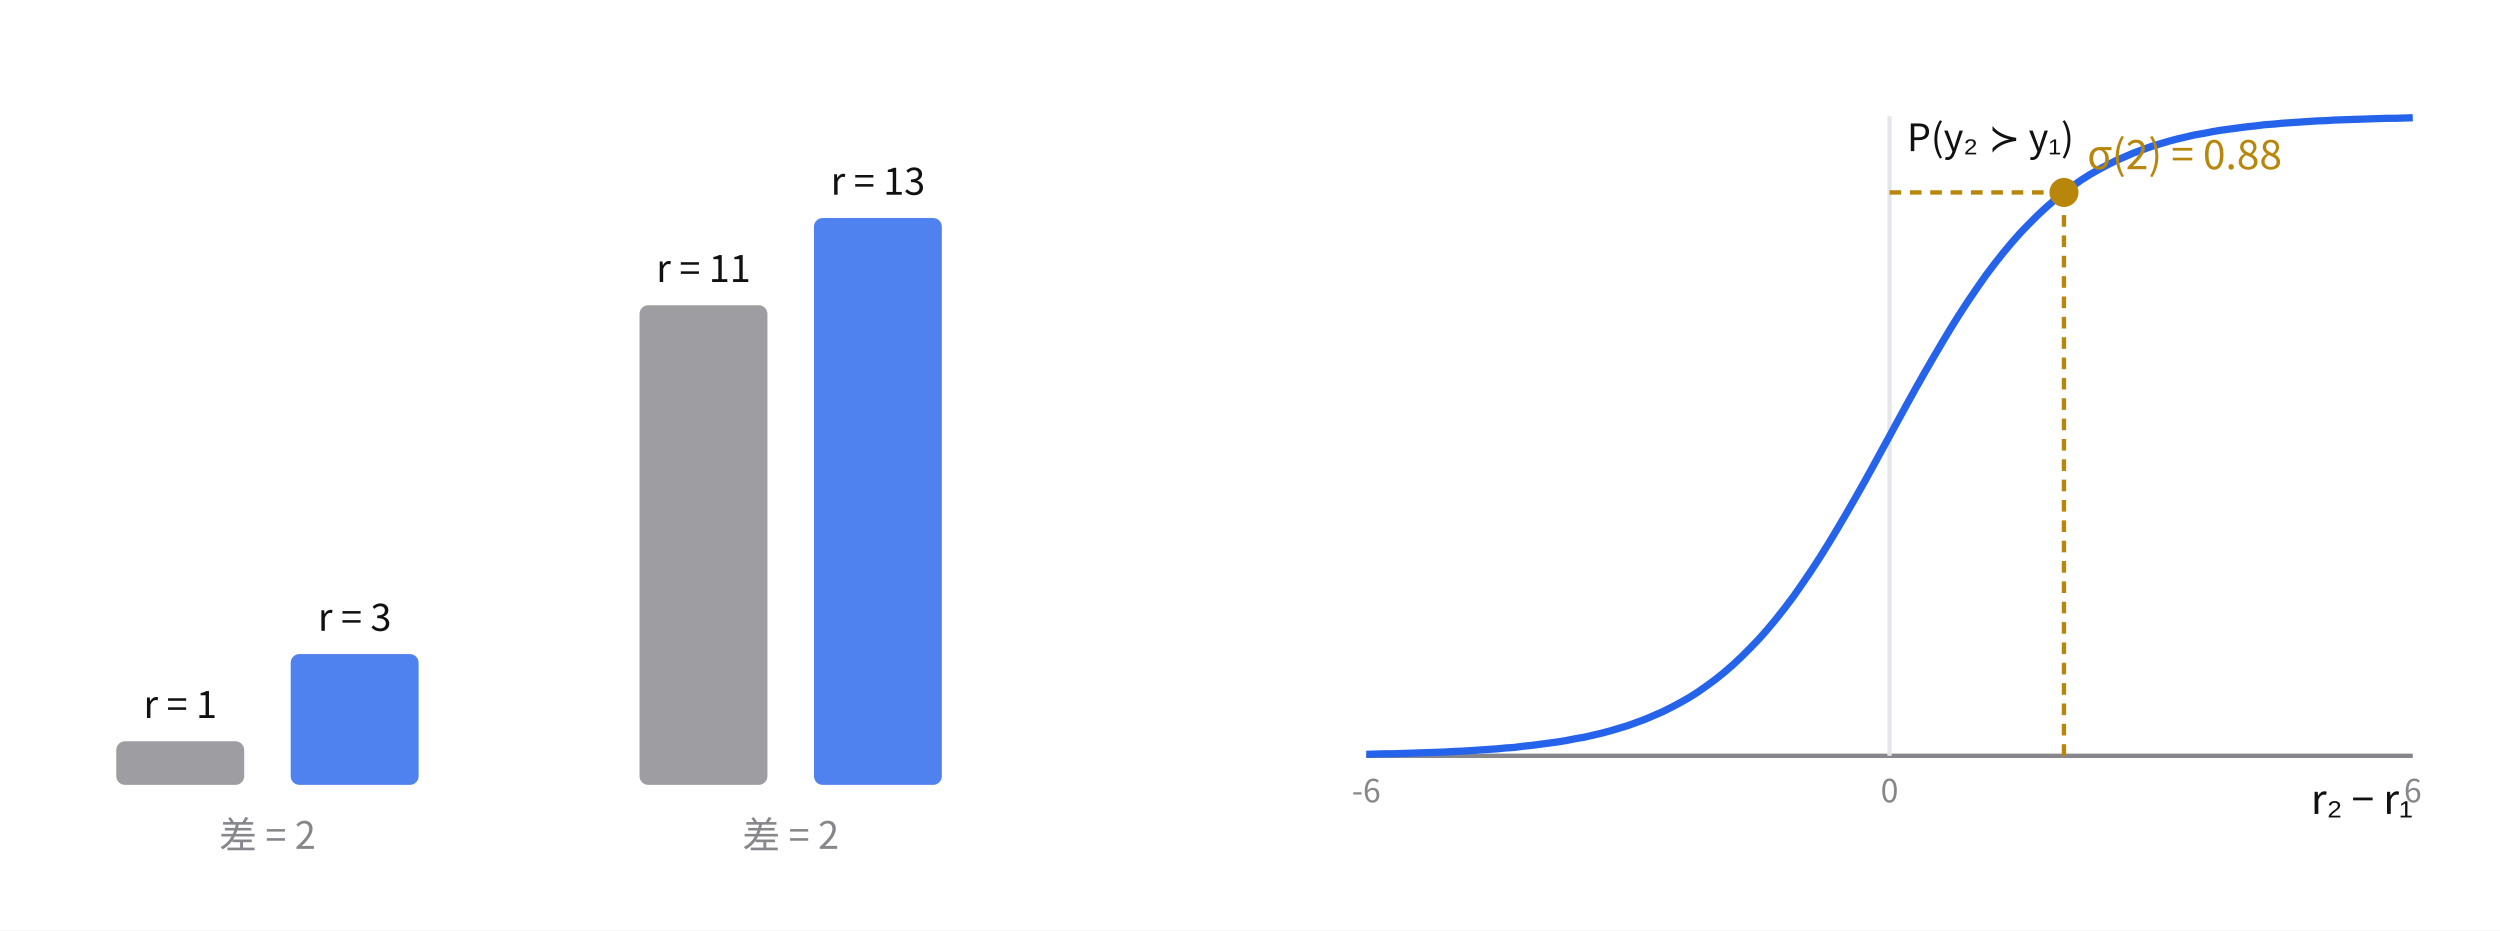
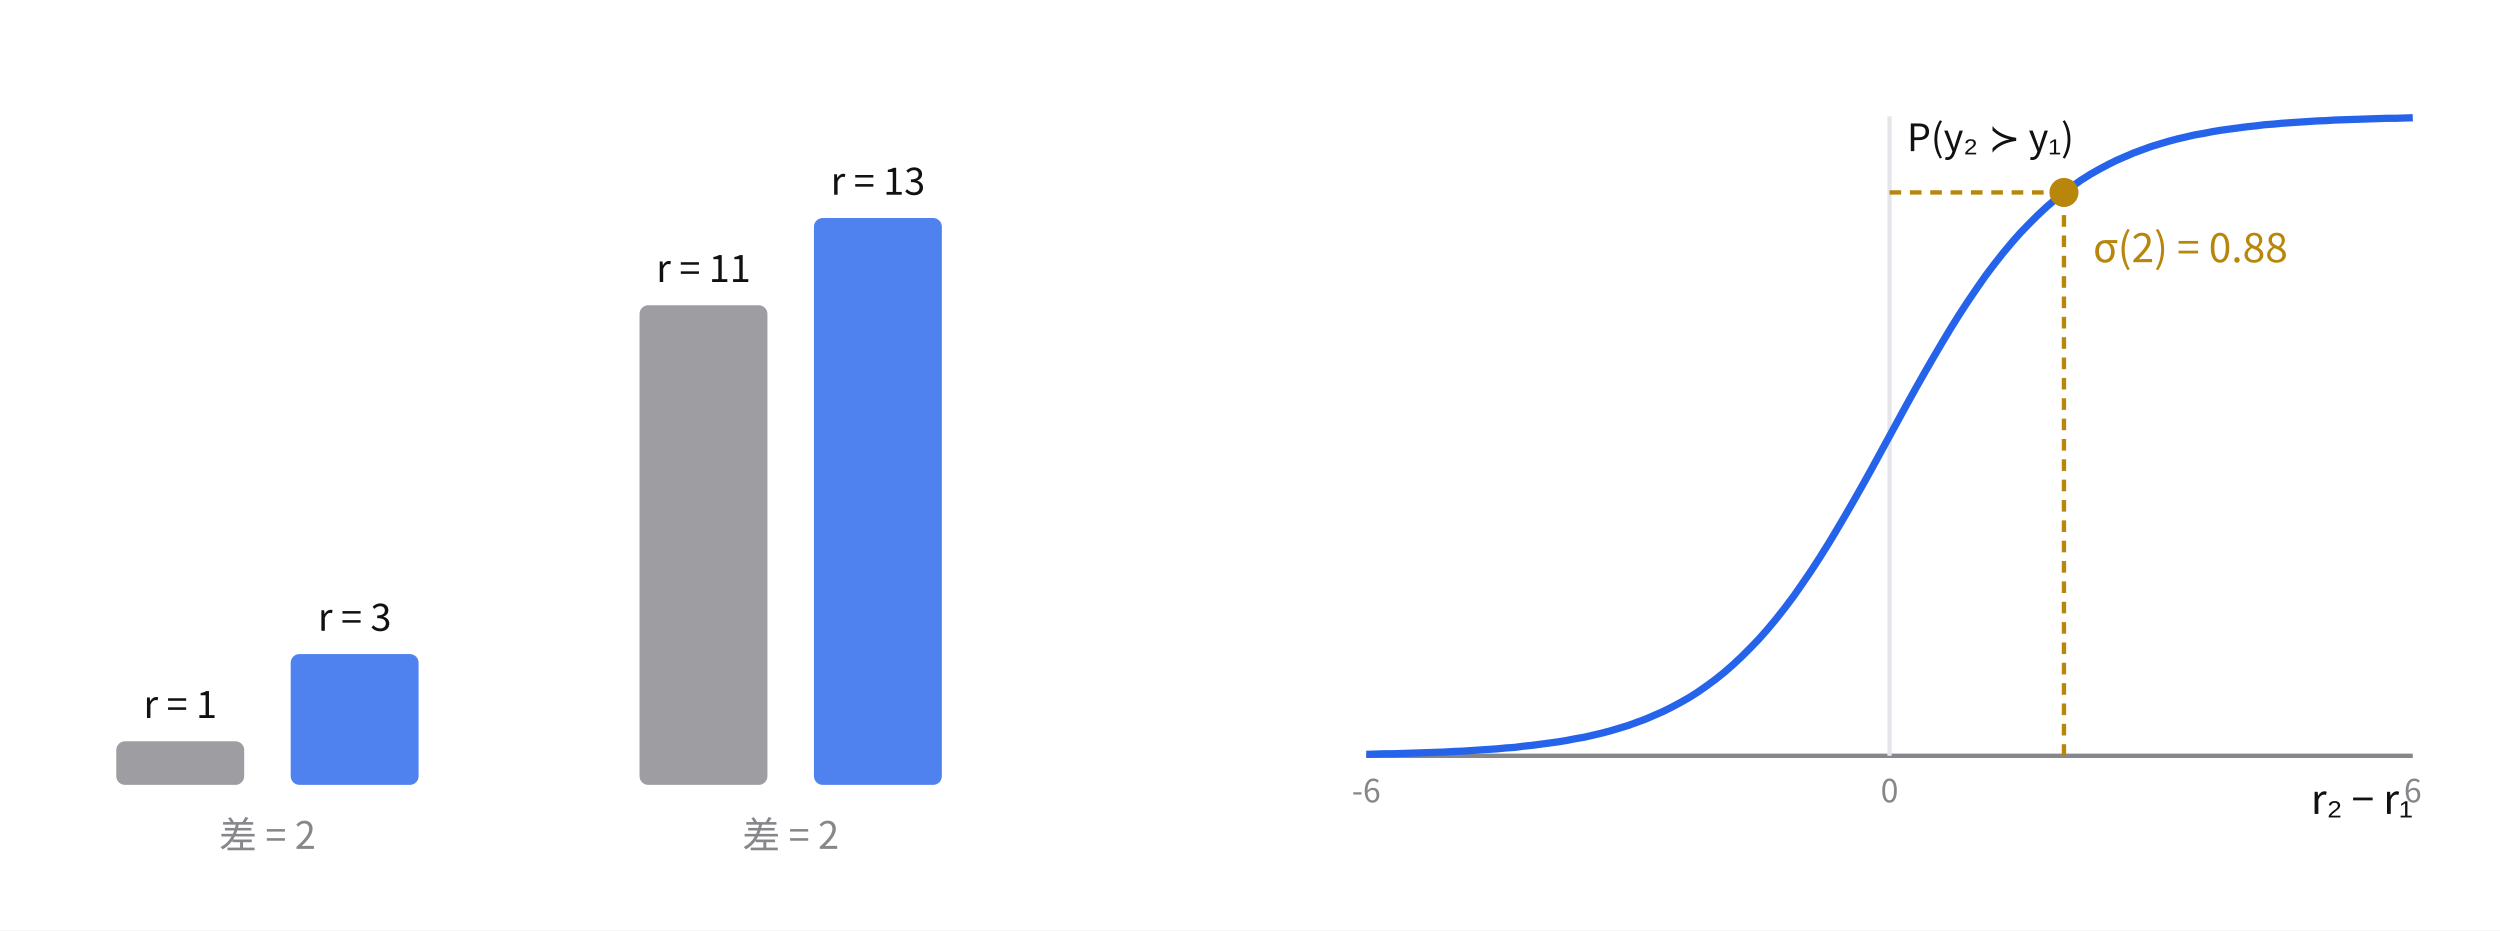
<svg xmlns="http://www.w3.org/2000/svg" width="860" height="320" viewBox="0 0 860 320" role="img">
  <defs>
    <marker id="arrow-111113" viewBox="0 0 10 10" refX="9" refY="5" markerWidth="7" markerHeight="7" orient="auto-start-reverse">
      <path d="M0 0 L10 5 L0 10 z" fill="#111113" />
    </marker>
    <marker id="arrow-86868B" viewBox="0 0 10 10" refX="9" refY="5" markerWidth="7" markerHeight="7" orient="auto-start-reverse">
      <path d="M0 0 L10 5 L0 10 z" fill="#86868B" />
    </marker>
    <marker id="arrow-E6E6EA" viewBox="0 0 10 10" refX="9" refY="5" markerWidth="7" markerHeight="7" orient="auto-start-reverse">
      <path d="M0 0 L10 5 L0 10 z" fill="#E6E6EA" />
    </marker>
    <marker id="arrow-2563EB" viewBox="0 0 10 10" refX="9" refY="5" markerWidth="7" markerHeight="7" orient="auto-start-reverse">
      <path d="M0 0 L10 5 L0 10 z" fill="#2563EB" />
    </marker>
    <marker id="arrow-B8860B" viewBox="0 0 10 10" refX="9" refY="5" markerWidth="7" markerHeight="7" orient="auto-start-reverse">
      <path d="M0 0 L10 5 L0 10 z" fill="#B8860B" />
    </marker>
    <marker id="arrow-E4572E" viewBox="0 0 10 10" refX="9" refY="5" markerWidth="7" markerHeight="7" orient="auto-start-reverse">
      <path d="M0 0 L10 5 L0 10 z" fill="#E4572E" />
    </marker>
    <marker id="arrow-1F8A5B" viewBox="0 0 10 10" refX="9" refY="5" markerWidth="7" markerHeight="7" orient="auto-start-reverse">
      <path d="M0 0 L10 5 L0 10 z" fill="#1F8A5B" />
    </marker>
    <marker id="arrow-7C3AED" viewBox="0 0 10 10" refX="9" refY="5" markerWidth="7" markerHeight="7" orient="auto-start-reverse">
      <path d="M0 0 L10 5 L0 10 z" fill="#7C3AED" />
    </marker>
    <marker id="arrow-0D9488" viewBox="0 0 10 10" refX="9" refY="5" markerWidth="7" markerHeight="7" orient="auto-start-reverse">
      <path d="M0 0 L10 5 L0 10 z" fill="#0D9488" />
    </marker>
    <marker id="arrow-FFFFFF" viewBox="0 0 10 10" refX="9" refY="5" markerWidth="7" markerHeight="7" orient="auto-start-reverse">
      <path d="M0 0 L10 5 L0 10 z" fill="#FFFFFF" />
    </marker>
    <marker id="arrow-F5F5F7" viewBox="0 0 10 10" refX="9" refY="5" markerWidth="7" markerHeight="7" orient="auto-start-reverse">
      <path d="M0 0 L10 5 L0 10 z" fill="#F5F5F7" />
    </marker>
  </defs>
  <rect width="100%" height="100%" fill="#FFFFFF" />
  <rect x="40.0" y="255.0" width="44.0" height="15.0" rx="3" fill="#86868B" fill-opacity="0.8" stroke="#86868B" stroke-width="0" />
  <text x="62.0" y="247.0" text-anchor="middle" style="font-family: 'PingFang SC', 'Hiragino Sans GB', 'Noto Sans CJK SC', 'Helvetica Neue', Helvetica, Arial, sans-serif; font-size: 13px; fill: #111113; font-weight: normal">r = 1</text>
  <rect x="100.0" y="225.0" width="44.0" height="45.0" rx="3" fill="#2563EB" fill-opacity="0.8" stroke="#2563EB" stroke-width="0" />
  <text x="122.0" y="217.0" text-anchor="middle" style="font-family: 'PingFang SC', 'Hiragino Sans GB', 'Noto Sans CJK SC', 'Helvetica Neue', Helvetica, Arial, sans-serif; font-size: 13px; fill: #111113; font-weight: normal">r = 3</text>
  <text x="92.0" y="292.0" text-anchor="middle" style="font-family: 'PingFang SC', 'Hiragino Sans GB', 'Noto Sans CJK SC', 'Helvetica Neue', Helvetica, Arial, sans-serif; font-size: 13px; fill: #86868B; font-weight: normal">差 = 2</text>
  <rect x="220.0" y="105.0" width="44.0" height="165.0" rx="3" fill="#86868B" fill-opacity="0.8" stroke="#86868B" stroke-width="0" />
  <text x="242.0" y="97.0" text-anchor="middle" style="font-family: 'PingFang SC', 'Hiragino Sans GB', 'Noto Sans CJK SC', 'Helvetica Neue', Helvetica, Arial, sans-serif; font-size: 13px; fill: #111113; font-weight: normal">r = 11</text>
  <rect x="280.0" y="75.0" width="44.0" height="195.0" rx="3" fill="#2563EB" fill-opacity="0.8" stroke="#2563EB" stroke-width="0" />
  <text x="302.0" y="67.0" text-anchor="middle" style="font-family: 'PingFang SC', 'Hiragino Sans GB', 'Noto Sans CJK SC', 'Helvetica Neue', Helvetica, Arial, sans-serif; font-size: 13px; fill: #111113; font-weight: normal">r = 13</text>
  <text x="272.0" y="292.0" text-anchor="middle" style="font-family: 'PingFang SC', 'Hiragino Sans GB', 'Noto Sans CJK SC', 'Helvetica Neue', Helvetica, Arial, sans-serif; font-size: 13px; fill: #86868B; font-weight: normal">差 = 2</text>
  <line x1="470.0" y1="260.0" x2="830.0" y2="260.0" stroke="#86868B" stroke-width="1.5" stroke-opacity="1.0" />
  <line x1="650.0" y1="40.0" x2="650.0" y2="260.0" stroke="#E6E6EA" stroke-width="1.5" stroke-opacity="1.0" />
  <path d="M470.0 259.5 L473.0 259.4 L476.0 259.3 L479.0 259.3 L482.0 259.2 L485.0 259.1 L488.0 259.0 L491.0 258.9 L494.0 258.8 L497.0 258.7 L500.0 258.5 L503.0 258.4 L506.0 258.2 L509.0 258.0 L512.0 257.8 L515.0 257.6 L518.0 257.3 L521.0 257.1 L524.0 256.7 L527.0 256.4 L530.0 256.0 L533.0 255.6 L536.0 255.2 L539.0 254.7 L542.0 254.1 L545.0 253.6 L548.0 252.9 L551.0 252.2 L554.0 251.4 L557.0 250.5 L560.0 249.6 L563.0 248.5 L566.0 247.4 L569.0 246.1 L572.0 244.8 L575.0 243.3 L578.0 241.7 L581.0 240.0 L584.0 238.1 L587.0 236.0 L590.0 233.8 L593.0 231.4 L596.0 228.8 L599.0 226.0 L602.0 223.0 L605.0 219.9 L608.0 216.5 L611.0 212.9 L614.0 209.1 L617.0 205.1 L620.0 200.8 L623.0 196.4 L626.0 191.8 L629.0 187.0 L632.0 182.0 L635.0 176.9 L638.0 171.7 L641.0 166.4 L644.0 161.0 L647.0 155.5 L650.0 150.0 L653.0 144.5 L656.0 139.0 L659.0 133.6 L662.0 128.3 L665.0 123.1 L668.0 118.0 L671.0 113.0 L674.0 108.2 L677.0 103.6 L680.0 99.2 L683.0 94.9 L686.0 90.9 L689.0 87.1 L692.0 83.5 L695.0 80.1 L698.0 77.0 L701.0 74.0 L704.0 71.2 L707.0 68.6 L710.0 66.2 L713.0 64.0 L716.0 61.9 L719.0 60.0 L722.0 58.3 L725.0 56.7 L728.0 55.2 L731.0 53.9 L734.0 52.6 L737.0 51.5 L740.0 50.4 L743.0 49.5 L746.0 48.6 L749.0 47.8 L752.0 47.1 L755.0 46.4 L758.0 45.9 L761.0 45.3 L764.0 44.8 L767.0 44.4 L770.0 44.0 L773.0 43.6 L776.0 43.3 L779.0 42.9 L782.0 42.7 L785.0 42.4 L788.0 42.2 L791.0 42.0 L794.0 41.8 L797.0 41.6 L800.0 41.5 L803.0 41.3 L806.0 41.2 L809.0 41.1 L812.0 41.0 L815.0 40.9 L818.0 40.8 L821.0 40.7 L824.0 40.7 L827.0 40.6 L830.0 40.5" fill="none" stroke="#2563EB" stroke-width="2.5" stroke-opacity="1.0" stroke-linejoin="round" />
  <line x1="710.0" y1="260.0" x2="710.0" y2="66.2" stroke="#B8860B" stroke-width="1.5" stroke-opacity="1.0" stroke-dasharray="4 3" />
  <line x1="650.0" y1="66.2" x2="710.0" y2="66.2" stroke="#B8860B" stroke-width="1.5" stroke-opacity="1.0" stroke-dasharray="4 3" />
  <circle cx="710.0" cy="66.2" r="5" fill="#B8860B" />
-   <text x="718.0" y="58.2" text-anchor="start" style="font-family: 'PingFang SC', 'Hiragino Sans GB', 'Noto Sans CJK SC', 'Helvetica Neue', Helvetica, Arial, sans-serif; font-size: 14px; fill: #B8860B; font-weight: normal">σ(2) = 0.88</text>
+   <text x="720.0" y="90.2" text-anchor="start" style="font-family: 'PingFang SC', 'Hiragino Sans GB', 'Noto Sans CJK SC', 'Helvetica Neue', Helvetica, Arial, sans-serif; font-size: 14px; fill: #B8860B; font-weight: normal">σ(2) = 0.88</text>
  <text x="830.0" y="280.0" text-anchor="end" style="font-family: 'PingFang SC', 'Hiragino Sans GB', 'Noto Sans CJK SC', 'Helvetica Neue', Helvetica, Arial, sans-serif; font-size: 14px; fill: #111113; font-weight: normal">r₂ − r₁</text>
  <text x="656.0" y="52.0" text-anchor="start" style="font-family: 'PingFang SC', 'Hiragino Sans GB', 'Noto Sans CJK SC', 'Helvetica Neue', Helvetica, Arial, sans-serif; font-size: 13px; fill: #111113; font-weight: normal">P(y₂ ≻ y₁)</text>
  <text x="470.0" y="276.0" text-anchor="middle" style="font-family: 'PingFang SC', 'Hiragino Sans GB', 'Noto Sans CJK SC', 'Helvetica Neue', Helvetica, Arial, sans-serif; font-size: 11px; fill: #86868B; font-weight: normal">-6</text>
  <text x="650.0" y="276.0" text-anchor="middle" style="font-family: 'PingFang SC', 'Hiragino Sans GB', 'Noto Sans CJK SC', 'Helvetica Neue', Helvetica, Arial, sans-serif; font-size: 11px; fill: #86868B; font-weight: normal">0</text>
  <text x="830.0" y="276.0" text-anchor="middle" style="font-family: 'PingFang SC', 'Hiragino Sans GB', 'Noto Sans CJK SC', 'Helvetica Neue', Helvetica, Arial, sans-serif; font-size: 11px; fill: #86868B; font-weight: normal">6</text>
</svg>
